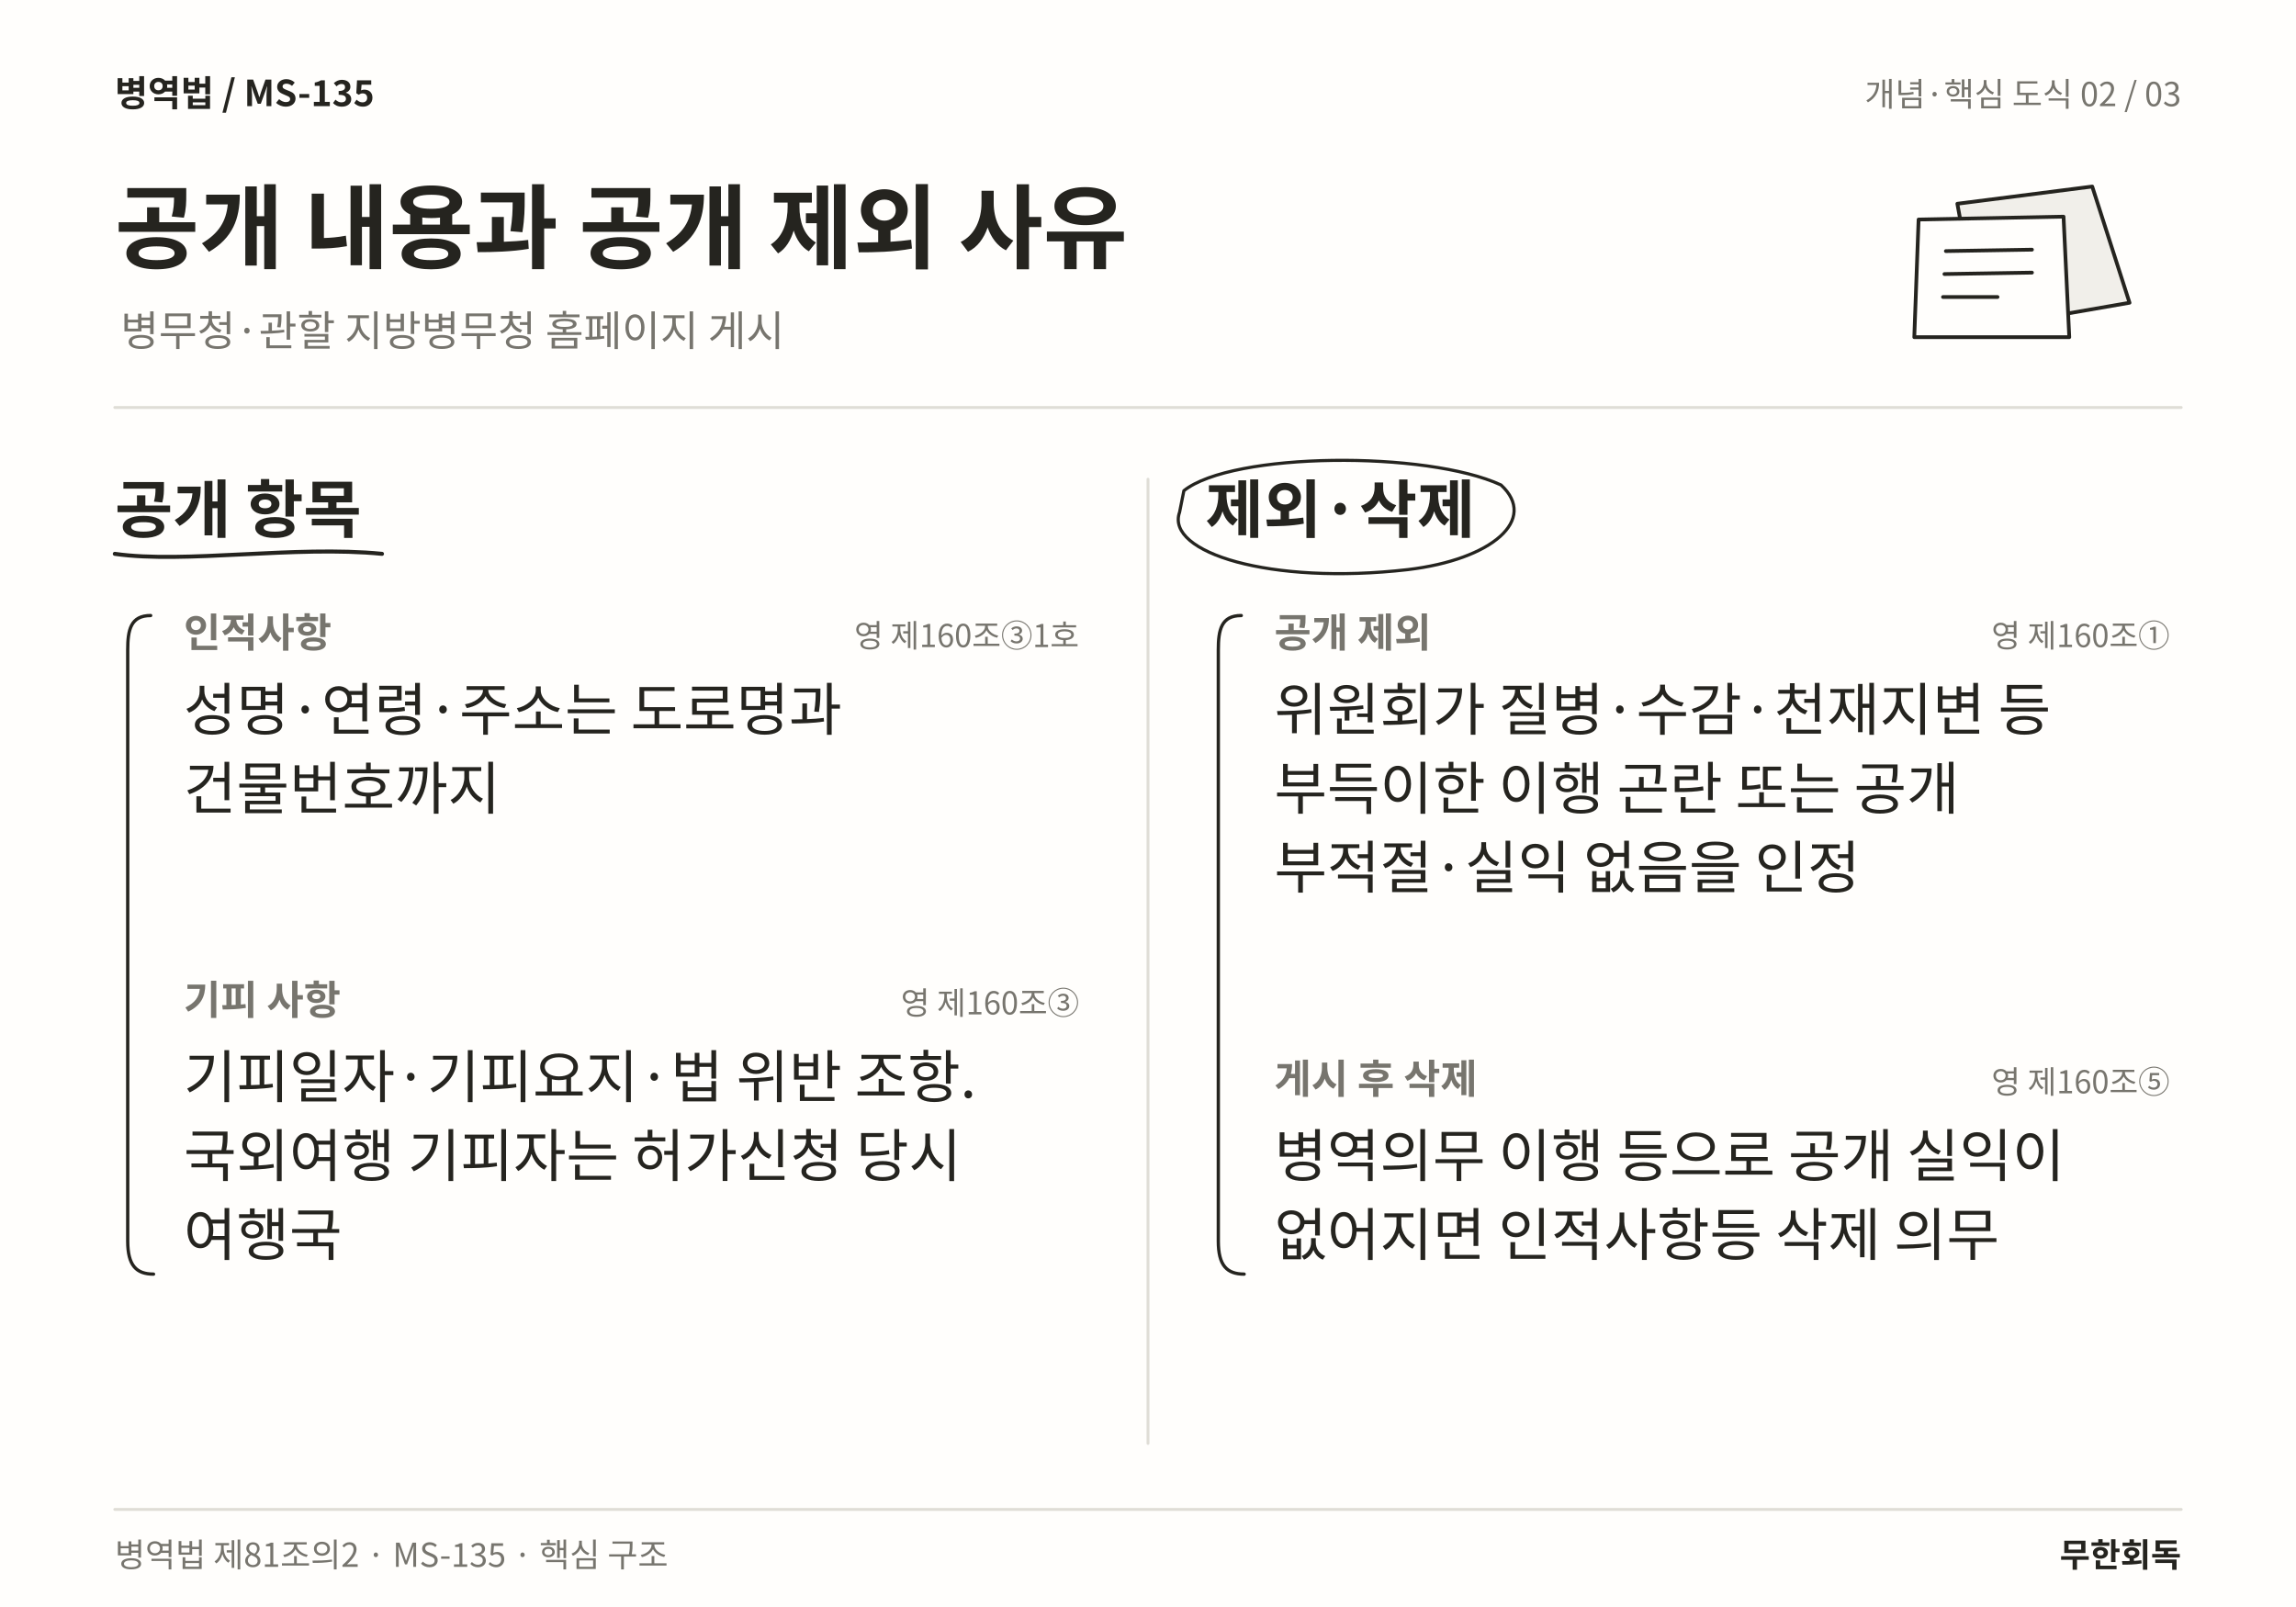
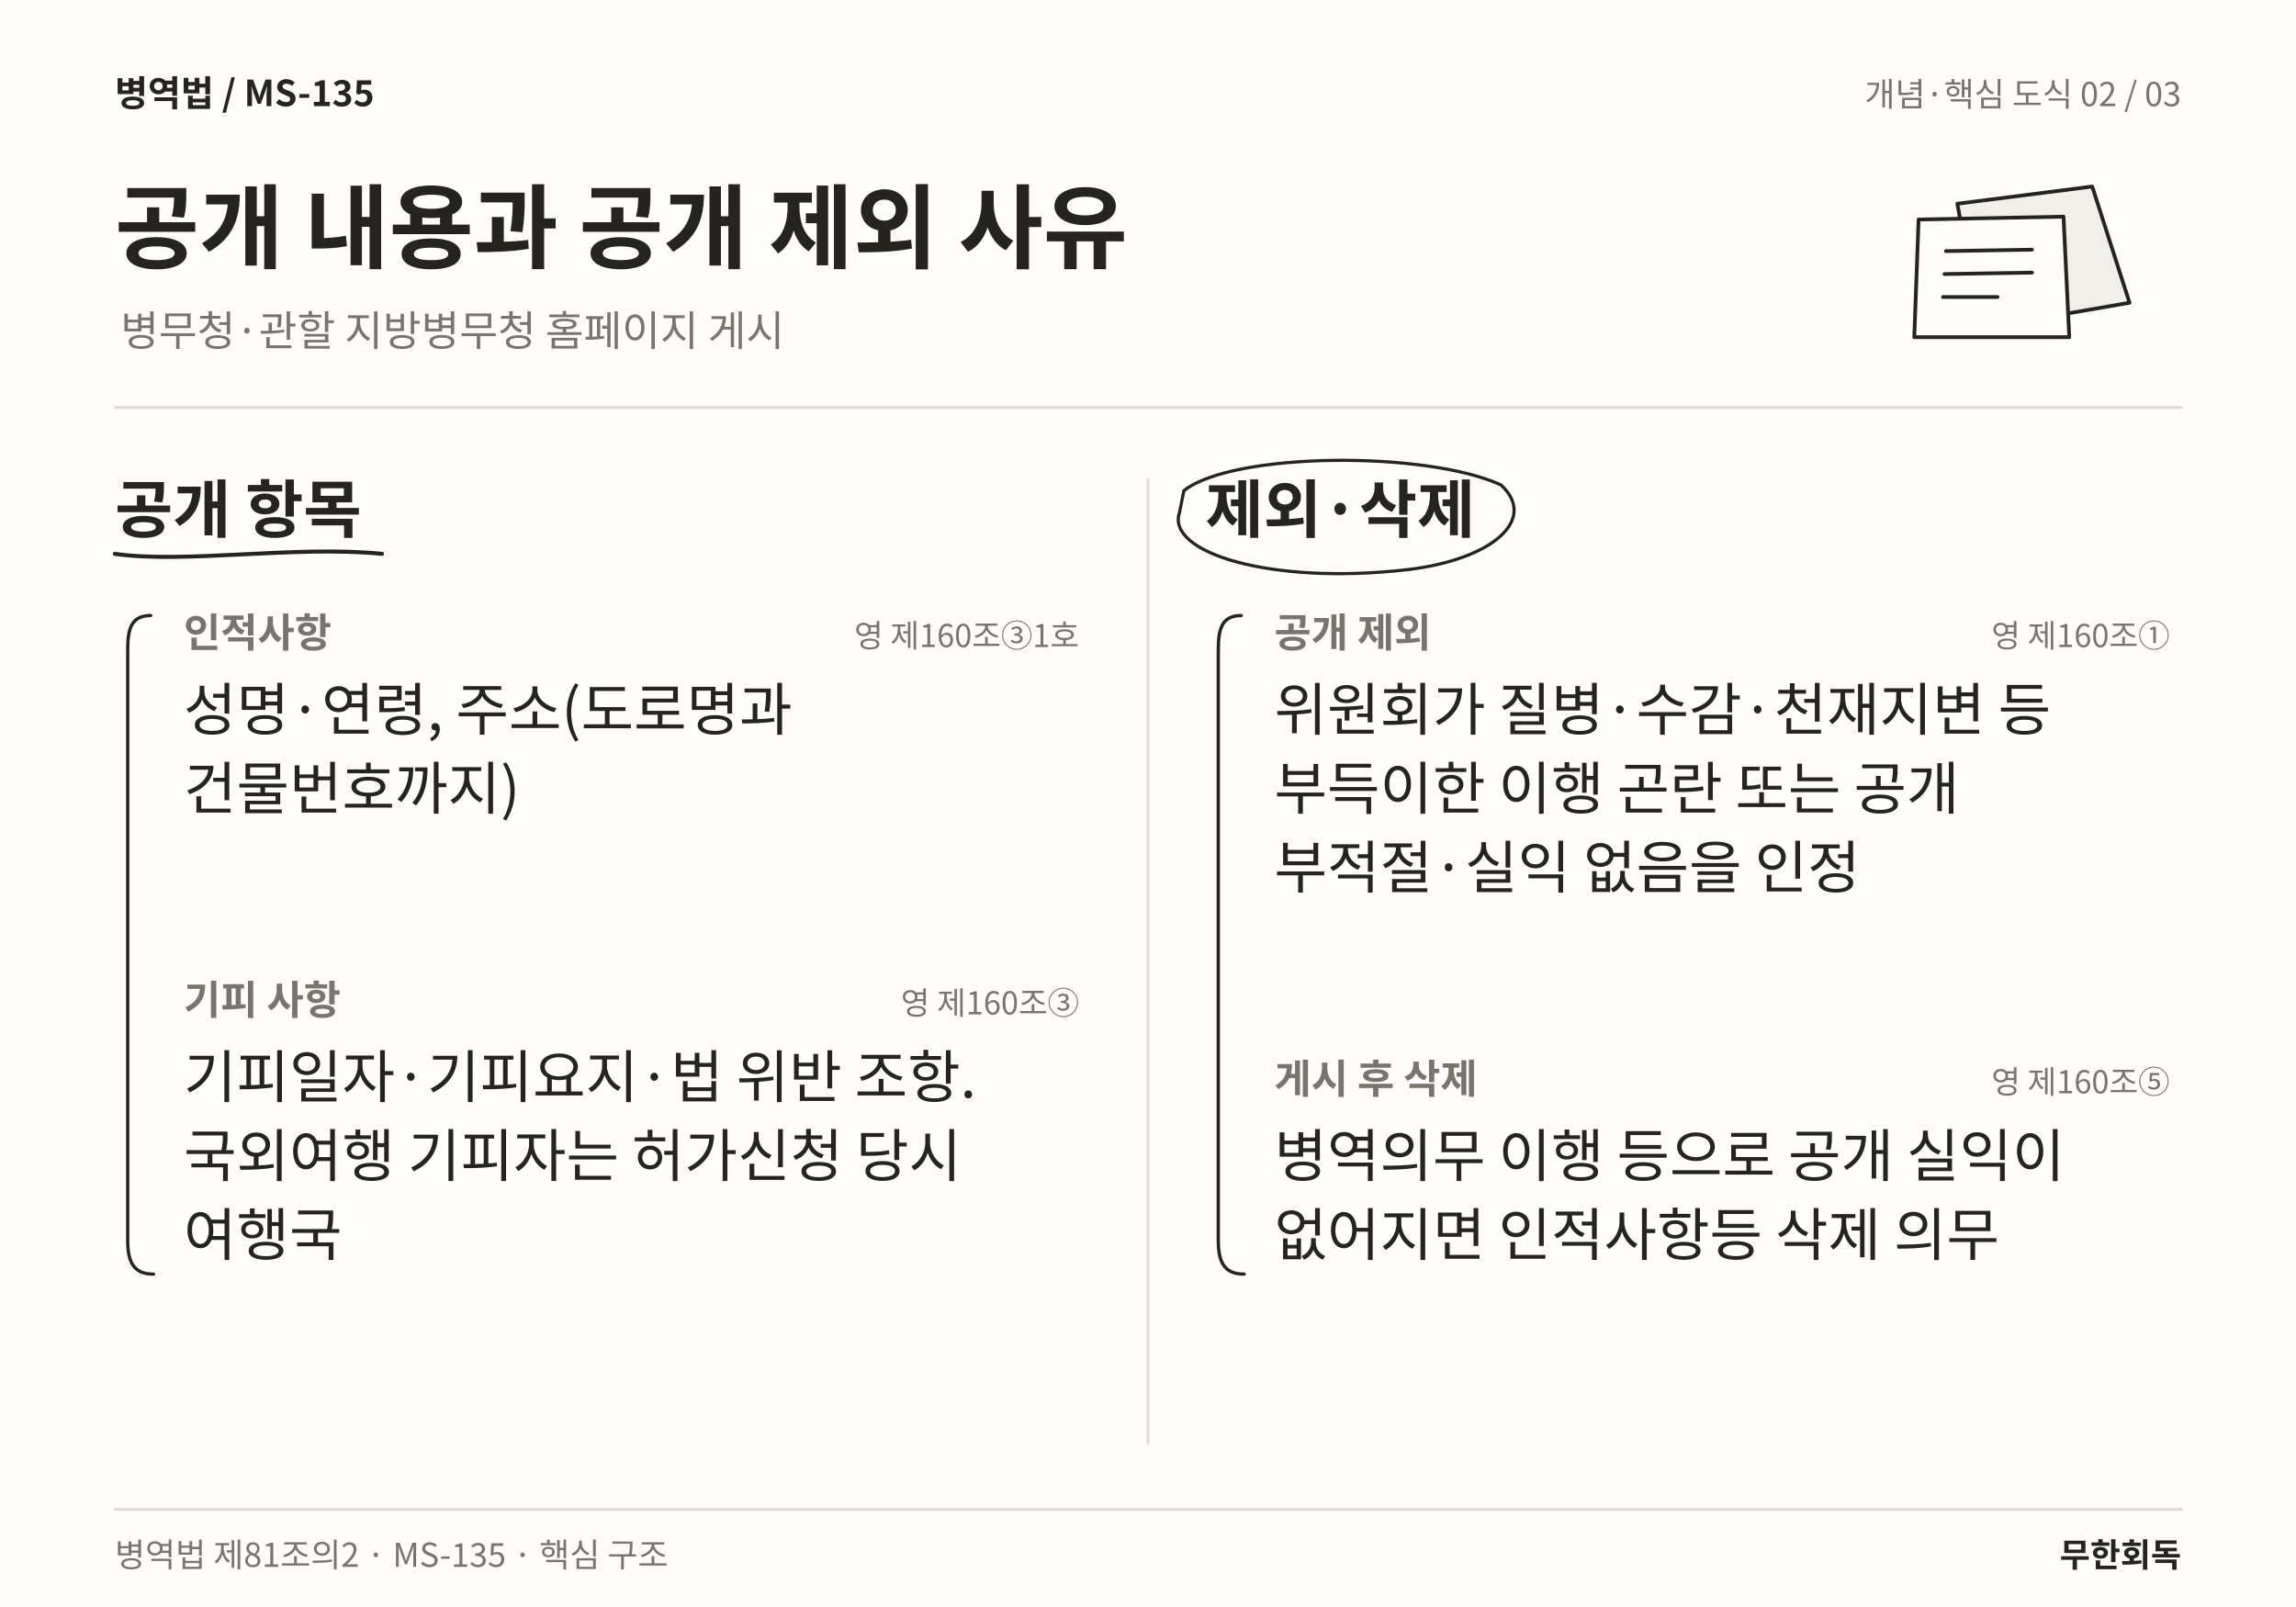
<svg xmlns="http://www.w3.org/2000/svg" width="1600" height="1120" viewBox="0 0 1600 1120" role="img" aria-labelledby="title desc" lang="ko">
  <rect width="1600" height="1120" fill="#FFFEFC" />
  <text x="80" y="74" font-family="Noto Sans CJK KR,Noto Sans KR,sans-serif" font-size="25" font-weight="700" fill="#25241F" text-anchor="start">병역법  /  MS-135</text>
  <text x="1520" y="74" font-family="Noto Sans CJK KR,Noto Sans KR,sans-serif" font-size="23" font-weight="400" fill="#77756E" text-anchor="end">개념·핵심 도식   02 / 03</text>
  <text x="80" y="182" font-family="Noto Sans CJK KR,Noto Sans KR,sans-serif" font-size="64" font-weight="700" fill="#25241F" text-anchor="start">공개 내용과 공개 제외 사유</text>
  <text x="84" y="241" font-family="Noto Sans CJK KR,Noto Sans KR,sans-serif" font-size="29" font-weight="400" fill="#77756E" text-anchor="start">병무청·관할 지방병무청 홈페이지 게시</text>
  <path d="M1364 142 L1458 130 L1484 211 L1380 229 Z" fill="#F1EFEA" stroke="#25241F" stroke-width="2.6" stroke-linecap="round" stroke-linejoin="round" />
  <path d="M1337 153 L1438 151 L1442 235 L1334 235 Z" fill="#FFFEFC" stroke="#25241F" stroke-width="2.6" stroke-linecap="round" stroke-linejoin="round" />
  <path d="M1356 175 L1416 174 M1355 191 L1416 190 M1354 207 L1392 207" fill="none" stroke="#25241F" stroke-width="2.6" stroke-linecap="round" stroke-linejoin="round" />
  <line x1="80" y1="284" x2="1520" y2="284" stroke="#DFDDD6" stroke-width="2" stroke-linecap="round" />
  <line x1="800" y1="334" x2="800" y2="1006" stroke="#DFDDD6" stroke-width="2" stroke-linecap="round" />
  <text x="80" y="371" font-family="Noto Sans CJK KR,Noto Sans KR,sans-serif" font-size="44" font-weight="700" fill="#25241F" text-anchor="start">공개 항목</text>
  <path d="M80 386 C128.8 393 205.5 380 266.2 386" fill="none" stroke="#25241F" stroke-width="2.8" stroke-linecap="round" stroke-linejoin="round" />
  <path d="M105 429 C91 429 89 439 89 453 L89 865.0 C89 882.0 95 888.0 107 888.0" fill="none" stroke="#25241F" stroke-width="2.3" stroke-linecap="round" stroke-linejoin="round" />
  <text x="752" y="451" font-family="Noto Sans CJK KR,Noto Sans KR,sans-serif" font-size="22" font-weight="400" fill="#77756E" text-anchor="end">영 제160조③1호</text>
  <text x="128" y="451" font-family="Noto Sans CJK KR,Noto Sans KR,sans-serif" font-size="28" font-weight="700" fill="#77756E" text-anchor="start">인적사항</text>
-   <text x="128" y="509" font-family="Noto Sans CJK KR,Noto Sans KR,sans-serif" font-size="40" font-weight="400" fill="#25241F" text-anchor="start">성명·연령·주소는 도로명과</text>
-   <text x="128" y="564" font-family="Noto Sans CJK KR,Noto Sans KR,sans-serif" font-size="40" font-weight="400" fill="#25241F" text-anchor="start">건물번호까지</text>
+   <text x="128" y="509" font-family="Noto Sans CJK KR,Noto Sans KR,sans-serif" font-size="40" font-weight="400" fill="#25241F" text-anchor="start">성명·연령, 주소(도로명과</text>
+   <text x="128" y="564" font-family="Noto Sans CJK KR,Noto Sans KR,sans-serif" font-size="40" font-weight="400" fill="#25241F" text-anchor="start">건물번호까지)</text>
  <text x="752" y="707" font-family="Noto Sans CJK KR,Noto Sans KR,sans-serif" font-size="22" font-weight="400" fill="#77756E" text-anchor="end">영 제160조③</text>
  <text x="128" y="707" font-family="Noto Sans CJK KR,Noto Sans KR,sans-serif" font-size="28" font-weight="700" fill="#77756E" text-anchor="start">기피 사항</text>
  <text x="128" y="765" font-family="Noto Sans CJK KR,Noto Sans KR,sans-serif" font-size="40" font-weight="400" fill="#25241F" text-anchor="start">기피일자·기피요지·법 위반 조항.</text>
  <text x="128" y="820" font-family="Noto Sans CJK KR,Noto Sans KR,sans-serif" font-size="40" font-weight="400" fill="#25241F" text-anchor="start">국외여행 기피자는 허가신청 당시</text>
  <text x="128" y="875" font-family="Noto Sans CJK KR,Noto Sans KR,sans-serif" font-size="40" font-weight="400" fill="#25241F" text-anchor="start">여행국</text>
  <text x="840" y="371" font-family="Noto Sans CJK KR,Noto Sans KR,sans-serif" font-size="44" font-weight="700" fill="#25241F" text-anchor="start">제외·삭제</text>
  <path d="M825 342 C858.8 315 994.1 314 1046.0 338 C1072.0 362 1040.0 390 981.0 397 C885.1 408 812 385 822 357 Z" fill="none" stroke="#25241F" stroke-width="2.2" stroke-linecap="round" stroke-linejoin="round" />
  <path d="M865 429 C851 429 849 439 849 453 L849 865.0 C849 882.0 855 888.0 867 888.0" fill="none" stroke="#25241F" stroke-width="2.3" stroke-linecap="round" stroke-linejoin="round" />
  <text x="1512" y="451" font-family="Noto Sans CJK KR,Noto Sans KR,sans-serif" font-size="22" font-weight="400" fill="#77756E" text-anchor="end">영 제160조①</text>
  <text x="888" y="451" font-family="Noto Sans CJK KR,Noto Sans KR,sans-serif" font-size="28" font-weight="700" fill="#77756E" text-anchor="start">공개 제외</text>
  <text x="888" y="509" font-family="Noto Sans CJK KR,Noto Sans KR,sans-serif" font-size="40" font-weight="400" fill="#25241F" text-anchor="start">위원회가 질병·수감·천재지변 등</text>
  <text x="888" y="564" font-family="Noto Sans CJK KR,Noto Sans KR,sans-serif" font-size="40" font-weight="400" fill="#25241F" text-anchor="start">부득이한 이행 곤란 또는 공개</text>
  <text x="888" y="619" font-family="Noto Sans CJK KR,Noto Sans KR,sans-serif" font-size="40" font-weight="400" fill="#25241F" text-anchor="start">부적절·실익 없음을 인정</text>
  <text x="1512" y="762" font-family="Noto Sans CJK KR,Noto Sans KR,sans-serif" font-size="22" font-weight="400" fill="#77756E" text-anchor="end">영 제160조⑤</text>
  <text x="888" y="762" font-family="Noto Sans CJK KR,Noto Sans KR,sans-serif" font-size="28" font-weight="700" fill="#77756E" text-anchor="start">게시 후 삭제</text>
  <text x="888" y="820" font-family="Noto Sans CJK KR,Noto Sans KR,sans-serif" font-size="40" font-weight="400" fill="#25241F" text-anchor="start">병역의무 이행 등으로 공개 실익이</text>
  <text x="888" y="875" font-family="Noto Sans CJK KR,Noto Sans KR,sans-serif" font-size="40" font-weight="400" fill="#25241F" text-anchor="start">없어지면 인적사항등 삭제 의무</text>
  <line x1="80" y1="1052" x2="1520" y2="1052" stroke="#DFDDD6" stroke-width="2" stroke-linecap="round" />
  <text x="80" y="1092" font-family="Noto Sans CJK KR,Noto Sans KR,sans-serif" font-size="23" font-weight="400" fill="#77756E" text-anchor="start">병역법 제81조의2 · MS-135 · 핵심 구조</text>
  <text x="1520" y="1092" font-family="Noto Sans CJK KR,Noto Sans KR,sans-serif" font-size="23" font-weight="700" fill="#25241F" text-anchor="end">무한회독</text>
</svg>
